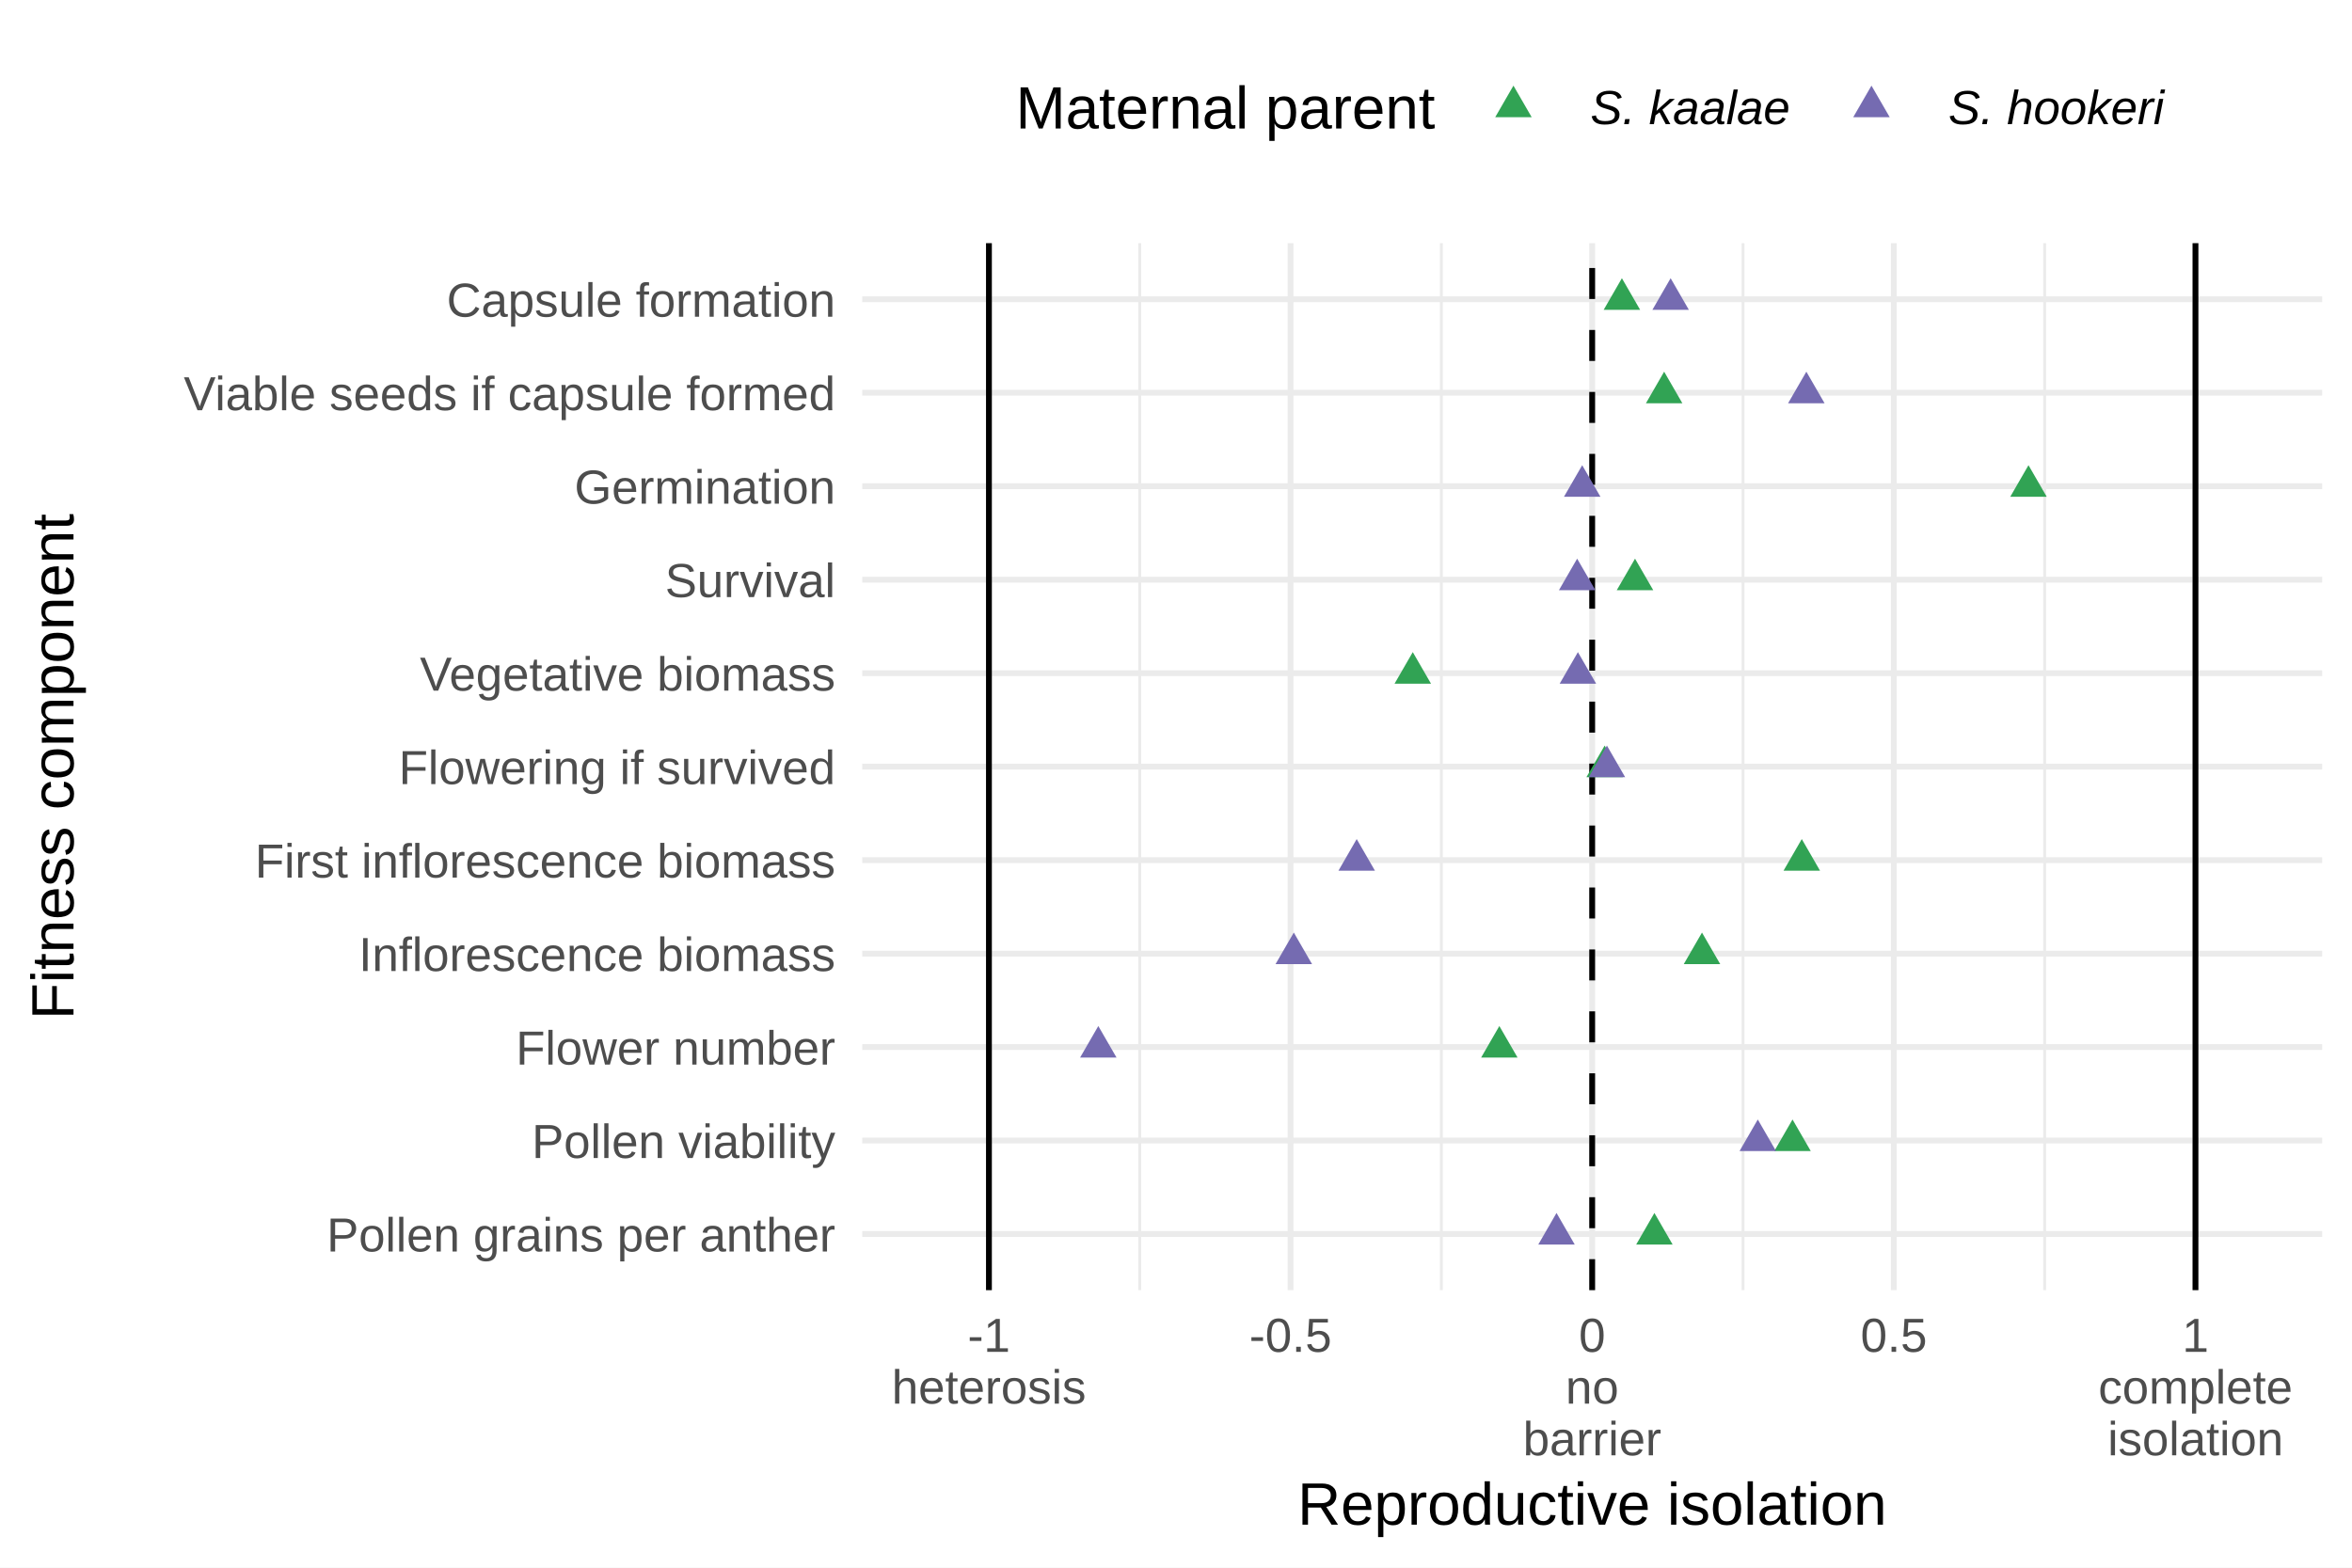
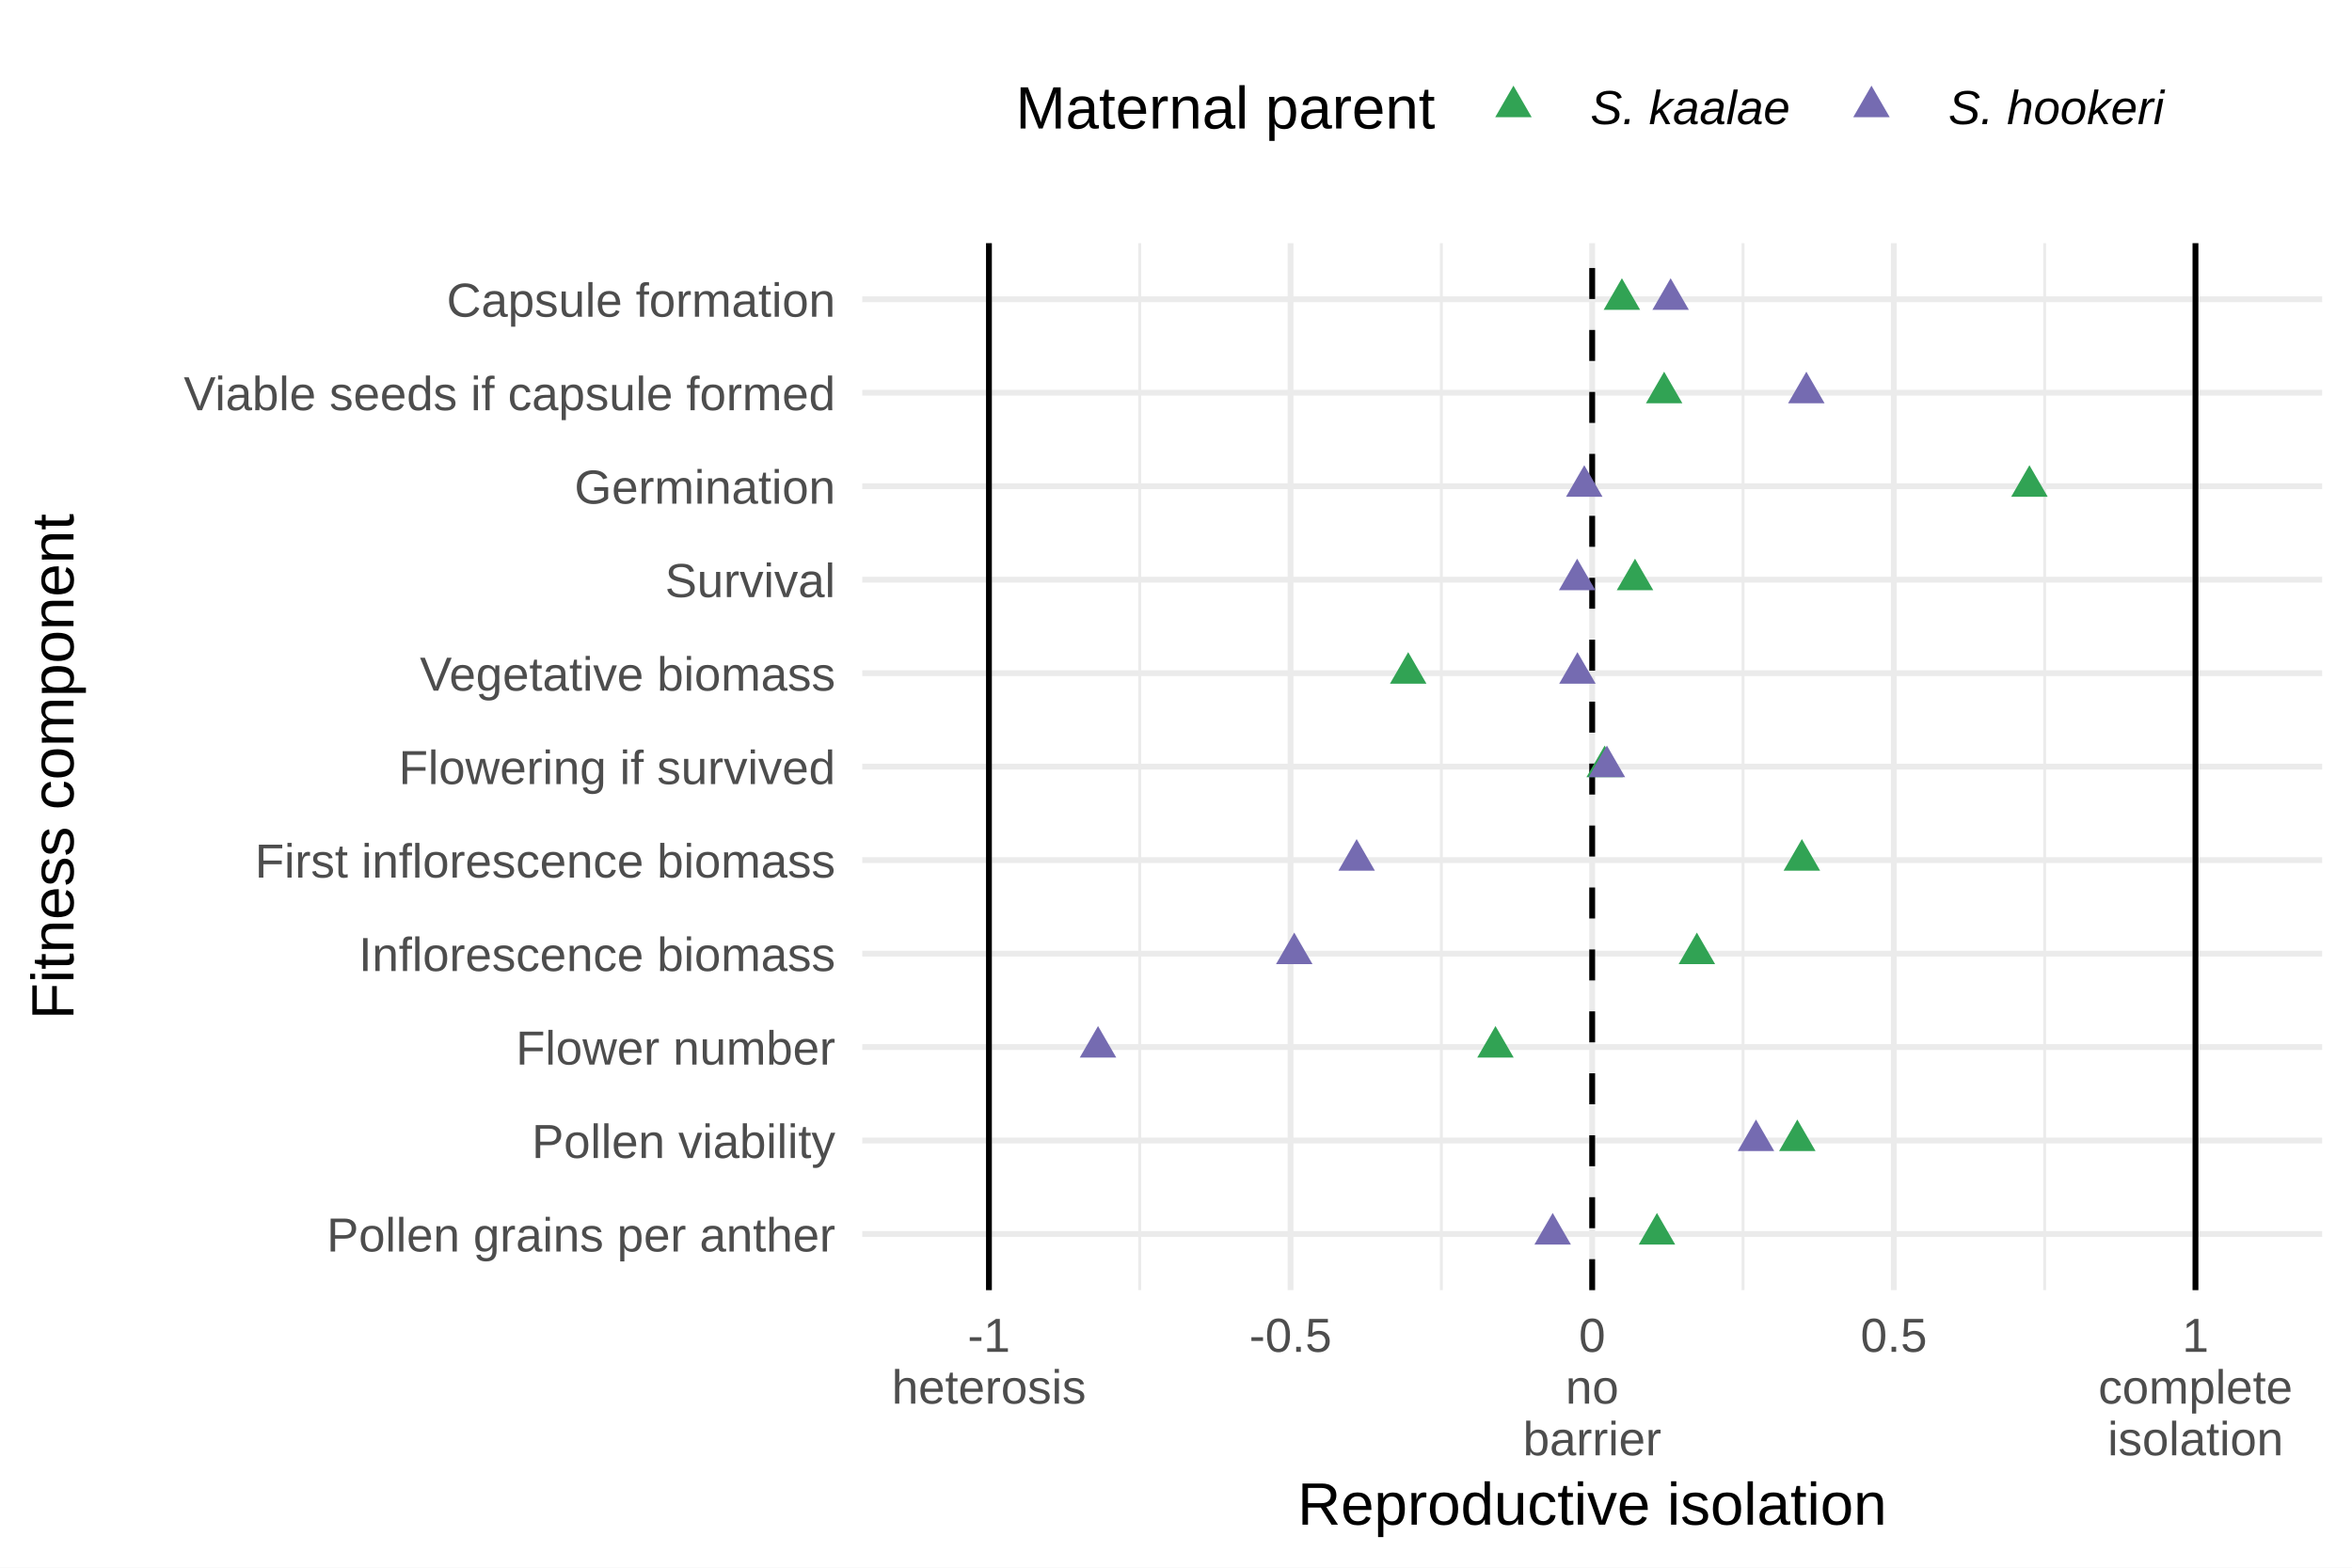
<svg xmlns="http://www.w3.org/2000/svg" class="svglite" width="432.00pt" height="288.00pt" viewBox="0 0 432.00 288.00">
  <defs>
    <style type="text/css">
    .svglite line, .svglite polyline, .svglite polygon, .svglite path, .svglite rect, .svglite circle {
      fill: none;
      stroke: #000000;
      stroke-linecap: round;
      stroke-linejoin: round;
      stroke-miterlimit: 10.00;
    }
  </style>
  </defs>
  <rect width="100%" height="100%" style="stroke: none; fill: #FFFFFF;" />
  <defs>
    <clipPath id="cpMC4wMHw0MzIuMDB8MC4wMHwyODguMDA=">
      <rect x="0.00" y="0.00" width="432.00" height="288.00" />
    </clipPath>
  </defs>
  <g clip-path="url(#cpMC4wMHw0MzIuMDB8MC4wMHwyODguMDA=)">
</g>
  <defs>
    <clipPath id="cpMTU4LjM3fDQyNi41Mnw0NC42OHwyMzcuMDE=">
      <rect x="158.37" y="44.68" width="268.15" height="192.33" />
    </clipPath>
  </defs>
  <g clip-path="url(#cpMTU4LjM3fDQyNi41Mnw0NC42OHwyMzcuMDE=)">
    <polyline points="209.34,237.01 209.34,44.68 " style="stroke-width: 0.53; stroke: #EBEBEB; stroke-linecap: butt;" />
    <polyline points="264.74,237.01 264.74,44.68 " style="stroke-width: 0.53; stroke: #EBEBEB; stroke-linecap: butt;" />
    <polyline points="320.15,237.01 320.15,44.68 " style="stroke-width: 0.53; stroke: #EBEBEB; stroke-linecap: butt;" />
    <polyline points="375.55,237.01 375.55,44.68 " style="stroke-width: 0.53; stroke: #EBEBEB; stroke-linecap: butt;" />
    <polyline points="158.37,226.70 426.52,226.70 " style="stroke-width: 1.07; stroke: #EBEBEB; stroke-linecap: butt;" />
    <polyline points="158.37,209.53 426.52,209.53 " style="stroke-width: 1.07; stroke: #EBEBEB; stroke-linecap: butt;" />
    <polyline points="158.37,192.36 426.52,192.36 " style="stroke-width: 1.07; stroke: #EBEBEB; stroke-linecap: butt;" />
    <polyline points="158.37,175.19 426.52,175.19 " style="stroke-width: 1.07; stroke: #EBEBEB; stroke-linecap: butt;" />
    <polyline points="158.37,158.01 426.52,158.01 " style="stroke-width: 1.07; stroke: #EBEBEB; stroke-linecap: butt;" />
    <polyline points="158.37,140.84 426.52,140.84 " style="stroke-width: 1.07; stroke: #EBEBEB; stroke-linecap: butt;" />
    <polyline points="158.37,123.67 426.52,123.67 " style="stroke-width: 1.07; stroke: #EBEBEB; stroke-linecap: butt;" />
    <polyline points="158.37,106.50 426.52,106.50 " style="stroke-width: 1.07; stroke: #EBEBEB; stroke-linecap: butt;" />
    <polyline points="158.37,89.32 426.52,89.32 " style="stroke-width: 1.07; stroke: #EBEBEB; stroke-linecap: butt;" />
    <polyline points="158.37,72.15 426.52,72.15 " style="stroke-width: 1.07; stroke: #EBEBEB; stroke-linecap: butt;" />
    <polyline points="158.37,54.98 426.52,54.98 " style="stroke-width: 1.07; stroke: #EBEBEB; stroke-linecap: butt;" />
    <polyline points="181.64,237.01 181.64,44.68 " style="stroke-width: 1.07; stroke: #EBEBEB; stroke-linecap: butt;" />
    <polyline points="237.04,237.01 237.04,44.68 " style="stroke-width: 1.07; stroke: #EBEBEB; stroke-linecap: butt;" />
    <polyline points="292.44,237.01 292.44,44.68 " style="stroke-width: 1.07; stroke: #EBEBEB; stroke-linecap: butt;" />
    <polyline points="347.85,237.01 347.85,44.68 " style="stroke-width: 1.07; stroke: #EBEBEB; stroke-linecap: butt;" />
    <polyline points="403.25,237.01 403.25,44.68 " style="stroke-width: 1.07; stroke: #EBEBEB; stroke-linecap: butt;" />
    <line x1="292.44" y1="237.01" x2="292.44" y2="44.68" style="stroke-width: 1.07; stroke-dasharray: 5.69,5.69; stroke-linecap: butt;" />
    <line x1="181.64" y1="237.01" x2="181.64" y2="44.68" style="stroke-width: 1.07; stroke-linecap: butt;" />
    <line x1="403.25" y1="237.01" x2="403.25" y2="44.68" style="stroke-width: 1.07; stroke-linecap: butt;" />
    <polygon points="297.90,51.11 301.25,56.92 294.55,56.92 " style="stroke-width: 0.71; stroke: none; fill: #31A354;" />
    <polygon points="306.85,51.11 310.20,56.92 303.50,56.92 " style="stroke-width: 0.71; stroke: none; fill: #756BB1;" />
    <polygon points="305.66,68.28 309.01,74.09 302.31,74.09 " style="stroke-width: 0.71; stroke: none; fill: #31A354;" />
    <polygon points="331.78,68.28 335.13,74.09 328.42,74.09 " style="stroke-width: 0.71; stroke: none; fill: #756BB1;" />
-     <polygon points="372.58,85.46 375.93,91.26 369.23,91.26 " style="stroke-width: 0.71; stroke: none; fill: #31A354;" />
-     <polygon points="290.61,85.46 293.96,91.26 287.26,91.26 " style="stroke-width: 0.71; stroke: none; fill: #756BB1;" />
+     <polygon points="372.75,85.46 376.11,91.26 369.40,91.26 " style="stroke-width: 0.71; stroke: none; fill: #31A354;" />
+     <polygon points="290.99,85.46 294.34,91.26 287.64,91.26 " style="stroke-width: 0.71; stroke: none; fill: #756BB1;" />
    <polygon points="300.31,102.63 303.66,108.43 296.95,108.43 " style="stroke-width: 0.71; stroke: none; fill: #31A354;" />
    <polygon points="289.68,102.63 293.04,108.43 286.33,108.43 " style="stroke-width: 0.71; stroke: none; fill: #756BB1;" />
-     <polygon points="259.49,119.80 262.84,125.60 256.14,125.60 " style="stroke-width: 0.71; stroke: none; fill: #31A354;" />
-     <polygon points="289.82,119.80 293.17,125.60 286.47,125.60 " style="stroke-width: 0.71; stroke: none; fill: #756BB1;" />
+     <polygon points="258.65,119.80 262.00,125.60 255.30,125.60 " style="stroke-width: 0.71; stroke: none; fill: #31A354;" />
+     <polygon points="289.73,119.80 293.08,125.60 286.38,125.60 " style="stroke-width: 0.71; stroke: none; fill: #756BB1;" />
    <polygon points="294.73,136.97 298.08,142.78 291.38,142.78 " style="stroke-width: 0.71; stroke: none; fill: #31A354;" />
-     <polygon points="295.15,136.97 298.50,142.78 291.80,142.78 " style="stroke-width: 0.71; stroke: none; fill: #756BB1;" />
-     <polygon points="330.94,154.14 334.29,159.95 327.59,159.95 " style="stroke-width: 0.71; stroke: none; fill: #31A354;" />
-     <polygon points="249.19,154.14 252.54,159.95 245.84,159.95 " style="stroke-width: 0.71; stroke: none; fill: #756BB1;" />
-     <polygon points="312.61,171.32 315.96,177.12 309.26,177.12 " style="stroke-width: 0.71; stroke: none; fill: #31A354;" />
-     <polygon points="237.64,171.32 240.99,177.12 234.28,177.12 " style="stroke-width: 0.71; stroke: none; fill: #756BB1;" />
-     <polygon points="275.39,188.49 278.74,194.29 272.04,194.29 " style="stroke-width: 0.71; stroke: none; fill: #31A354;" />
-     <polygon points="201.73,188.49 205.08,194.29 198.38,194.29 " style="stroke-width: 0.71; stroke: none; fill: #756BB1;" />
-     <polygon points="329.24,205.66 332.59,211.46 325.89,211.46 " style="stroke-width: 0.71; stroke: none; fill: #31A354;" />
-     <polygon points="322.86,205.66 326.21,211.46 319.51,211.46 " style="stroke-width: 0.71; stroke: none; fill: #756BB1;" />
-     <polygon points="303.87,222.83 307.22,228.64 300.52,228.64 " style="stroke-width: 0.71; stroke: none; fill: #31A354;" />
-     <polygon points="285.89,222.83 289.24,228.64 282.54,228.64 " style="stroke-width: 0.71; stroke: none; fill: #756BB1;" />
+     <polygon points="295.15,136.97 298.50,142.78 291.79,142.78 " style="stroke-width: 0.71; stroke: none; fill: #756BB1;" />
+     <polygon points="330.96,154.14 334.31,159.95 327.60,159.95 " style="stroke-width: 0.71; stroke: none; fill: #31A354;" />
+     <polygon points="249.18,154.14 252.53,159.95 245.83,159.95 " style="stroke-width: 0.71; stroke: none; fill: #756BB1;" />
+     <polygon points="311.67,171.32 315.02,177.12 308.32,177.12 " style="stroke-width: 0.71; stroke: none; fill: #31A354;" />
+     <polygon points="237.72,171.32 241.07,177.12 234.37,177.12 " style="stroke-width: 0.71; stroke: none; fill: #756BB1;" />
+     <polygon points="274.68,188.49 278.03,194.29 271.33,194.29 " style="stroke-width: 0.71; stroke: none; fill: #31A354;" />
+     <polygon points="201.68,188.49 205.03,194.29 198.32,194.29 " style="stroke-width: 0.71; stroke: none; fill: #756BB1;" />
+     <polygon points="330.12,205.66 333.47,211.46 326.77,211.46 " style="stroke-width: 0.71; stroke: none; fill: #31A354;" />
+     <polygon points="322.53,205.66 325.88,211.46 319.18,211.46 " style="stroke-width: 0.71; stroke: none; fill: #756BB1;" />
+     <polygon points="304.34,222.83 307.69,228.64 300.99,228.64 " style="stroke-width: 0.71; stroke: none; fill: #31A354;" />
+     <polygon points="285.19,222.83 288.54,228.64 281.83,228.64 " style="stroke-width: 0.71; stroke: none; fill: #756BB1;" />
  </g>
  <g clip-path="url(#cpMC4wMHw0MzIuMDB8MC4wMHwyODguMDA=)">
    <text x="153.44" y="229.91" text-anchor="end" style="font-size: 8.80px; fill: #4D4D4D; font-family: Arial;" textLength="105.47px" lengthAdjust="spacingAndGlyphs">Pollen grains per anther</text>
    <text x="153.44" y="212.74" text-anchor="end" style="font-size: 8.80px; fill: #4D4D4D; font-family: Arial;" textLength="63.68px" lengthAdjust="spacingAndGlyphs">Pollen viability</text>
    <text x="153.44" y="195.57" text-anchor="end" style="font-size: 8.80px; fill: #4D4D4D; font-family: Arial;" textLength="66.24px" lengthAdjust="spacingAndGlyphs">Flower number</text>
    <text x="153.44" y="178.39" text-anchor="end" style="font-size: 8.80px; fill: #4D4D4D; font-family: Arial;" textLength="97.94px" lengthAdjust="spacingAndGlyphs">Inflorescence biomass</text>
    <text x="153.44" y="161.22" text-anchor="end" style="font-size: 8.80px; fill: #4D4D4D; font-family: Arial;" textLength="119.11px" lengthAdjust="spacingAndGlyphs">First inflorescence biomass</text>
    <text x="153.44" y="144.05" text-anchor="end" style="font-size: 8.80px; fill: #4D4D4D; font-family: Arial;" textLength="91.49px" lengthAdjust="spacingAndGlyphs">Flowering if survived</text>
    <text x="153.44" y="126.88" text-anchor="end" style="font-size: 8.80px; fill: #4D4D4D; font-family: Arial;" textLength="86.46px" lengthAdjust="spacingAndGlyphs">Vegetative biomass</text>
    <text x="153.44" y="109.70" text-anchor="end" style="font-size: 8.80px; fill: #4D4D4D; font-family: Arial;" textLength="35.47px" lengthAdjust="spacingAndGlyphs">Survival</text>
    <text x="153.44" y="92.53" text-anchor="end" style="font-size: 8.80px; fill: #4D4D4D; font-family: Arial;" textLength="54.53px" lengthAdjust="spacingAndGlyphs">Germination</text>
    <text x="153.44" y="75.36" text-anchor="end" style="font-size: 8.80px; fill: #4D4D4D; font-family: Arial;" textLength="134.78px" lengthAdjust="spacingAndGlyphs">Viable seeds if capsule formed</text>
    <text x="153.44" y="58.19" text-anchor="end" style="font-size: 8.80px; fill: #4D4D4D; font-family: Arial;" textLength="80.70px" lengthAdjust="spacingAndGlyphs">Capsule formation</text>
    <text x="181.64" y="248.35" text-anchor="middle" style="font-size: 8.80px; fill: #4D4D4D; font-family: Arial;" textLength="8.77px" lengthAdjust="spacingAndGlyphs">-1</text>
    <text x="181.64" y="257.86" text-anchor="middle" style="font-size: 8.80px; fill: #4D4D4D; font-family: Arial;" textLength="40.28px" lengthAdjust="spacingAndGlyphs">heterosis</text>
    <text x="237.04" y="248.35" text-anchor="middle" style="font-size: 8.80px; fill: #4D4D4D; font-family: Arial;" textLength="17.16px" lengthAdjust="spacingAndGlyphs">-0.5</text>
    <text x="292.44" y="248.35" text-anchor="middle" style="font-size: 8.80px; fill: #4D4D4D; font-family: Arial;" textLength="5.59px" lengthAdjust="spacingAndGlyphs">0</text>
    <text x="292.44" y="257.86" text-anchor="middle" style="font-size: 8.80px; fill: #4D4D4D; font-family: Arial;" textLength="10.96px" lengthAdjust="spacingAndGlyphs">no</text>
    <text x="292.44" y="267.36" text-anchor="middle" style="font-size: 8.80px; fill: #4D4D4D; font-family: Arial;" textLength="29.53px" lengthAdjust="spacingAndGlyphs">barrier</text>
    <text x="347.85" y="248.35" text-anchor="middle" style="font-size: 8.80px; fill: #4D4D4D; font-family: Arial;" textLength="13.98px" lengthAdjust="spacingAndGlyphs">0.5</text>
    <text x="403.25" y="248.35" text-anchor="middle" style="font-size: 8.80px; fill: #4D4D4D; font-family: Arial;" textLength="5.59px" lengthAdjust="spacingAndGlyphs">1</text>
    <text x="403.25" y="257.86" text-anchor="middle" style="font-size: 8.80px; fill: #4D4D4D; font-family: Arial;" textLength="41.10px" lengthAdjust="spacingAndGlyphs">complete</text>
    <text x="403.25" y="267.36" text-anchor="middle" style="font-size: 8.80px; fill: #4D4D4D; font-family: Arial;" textLength="37.12px" lengthAdjust="spacingAndGlyphs">isolation</text>
    <text x="292.44" y="280.10" text-anchor="middle" style="font-size: 11.00px; font-family: Arial;" textLength="122.46px" lengthAdjust="spacingAndGlyphs">Reproductive isolation</text>
    <text transform="translate(13.50,140.84) rotate(-90)" text-anchor="middle" style="font-size: 11.00px; font-family: Arial;" textLength="103.83px" lengthAdjust="spacingAndGlyphs">Fitness component</text>
    <text x="186.55" y="23.61" style="font-size: 11.00px; font-family: Arial;" textLength="87.96px" lengthAdjust="spacingAndGlyphs">Maternal parent</text>
    <polygon points="277.98,15.73 281.33,21.53 274.63,21.53 " style="stroke-width: 0.71; stroke: none; fill: #31A354;" />
    <polygon points="343.74,15.73 347.09,21.53 340.39,21.53 " style="stroke-width: 0.71; stroke: none; fill: #756BB1;" />
    <text x="292.10" y="22.81" style="font-size: 8.80px; font-style: italic; font-family: Arial;" textLength="40.31px" lengthAdjust="spacingAndGlyphs">S. kaalae</text>
    <text x="357.86" y="22.81" style="font-size: 8.80px; font-style: italic; font-family: Arial;" textLength="44.09px" lengthAdjust="spacingAndGlyphs">S. hookeri</text>
  </g>
</svg>
